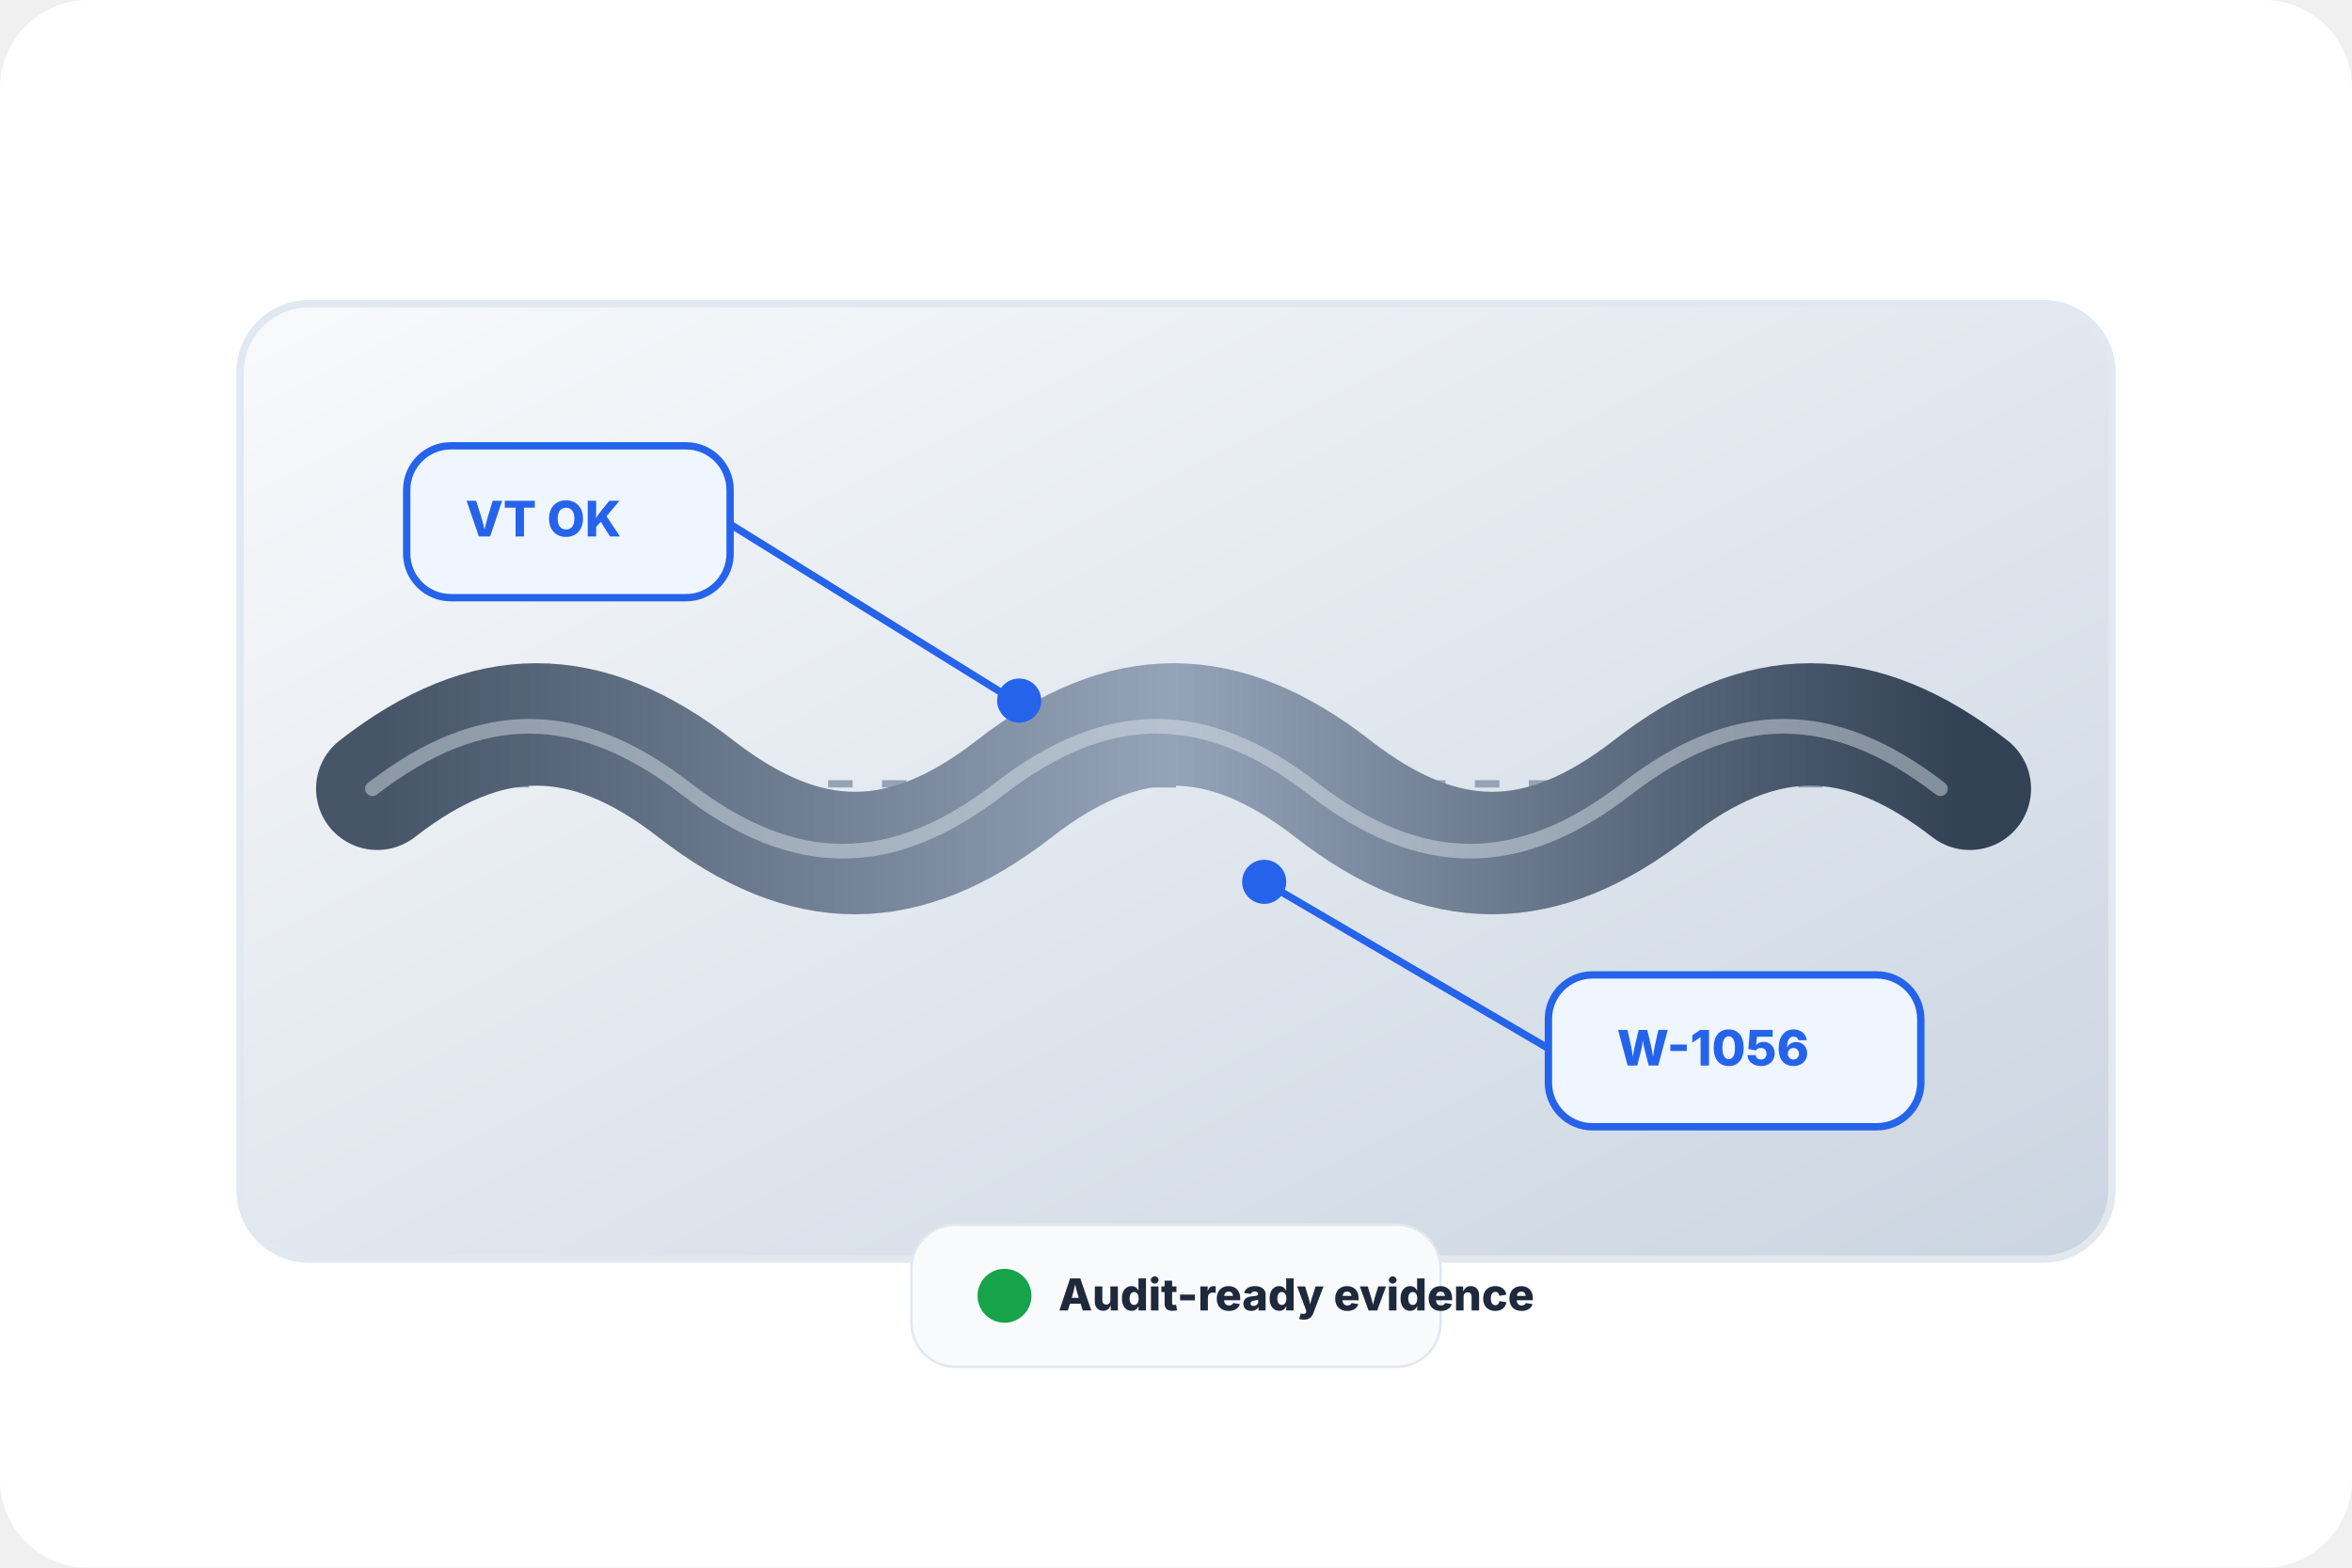
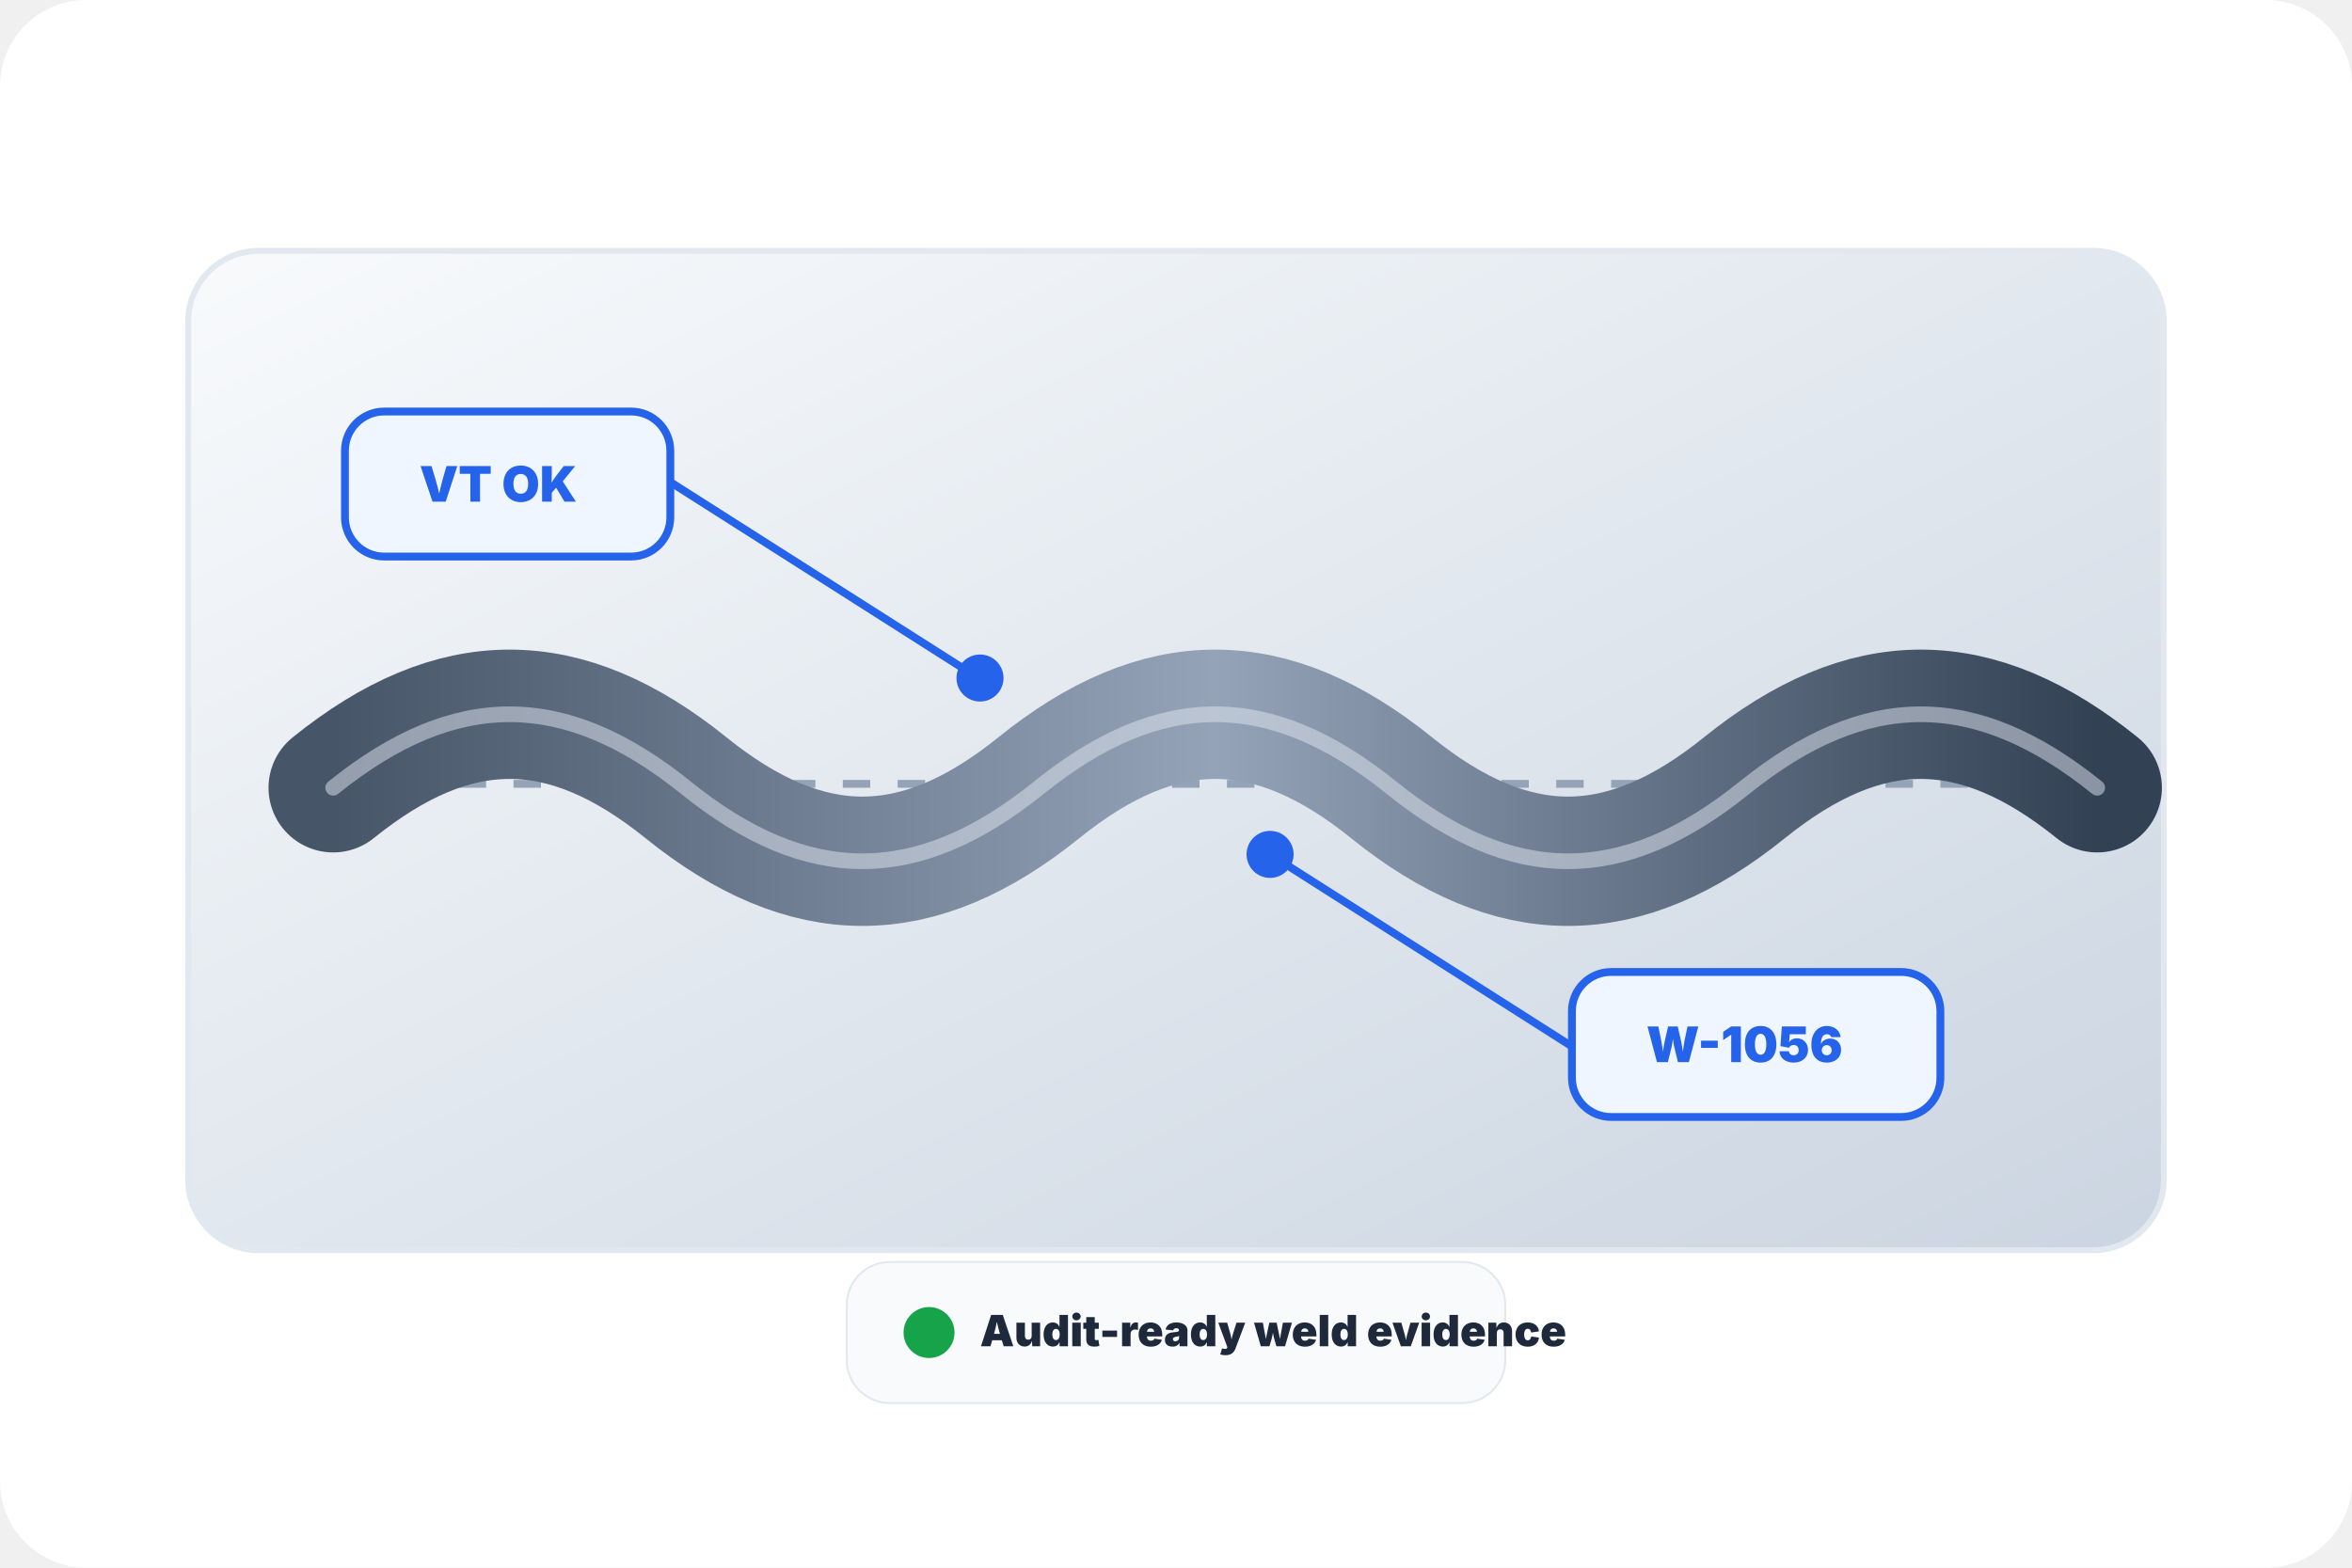
- <svg xmlns="http://www.w3.org/2000/svg" width="960" height="640" viewBox="0 0 960 640" role="img" aria-labelledby="title desc">
+ <svg xmlns="http://www.w3.org/2000/svg" width="1200" height="800" viewBox="0 0 1200 800" role="img" aria-labelledby="title desc">
  <defs>
    <linearGradient id="plate" x1="0" x2="1" y1="0" y2="1">
      <stop stop-color="#f8fafc" />
      <stop offset="1" stop-color="#cbd5e1" />
    </linearGradient>
    <linearGradient id="weld" x1="0" x2="1">
      <stop stop-color="#475569" />
      <stop offset=".5" stop-color="#94a3b8" />
      <stop offset="1" stop-color="#334155" />
    </linearGradient>
  </defs>
-   <rect width="960" height="640" rx="36" fill="#ffffff" />
-   <rect x="98" y="124" width="764" height="390" rx="28" fill="url(#plate)" stroke="#e2e8f0" stroke-width="3" />
-   <path d="M140 320h680" stroke="#94a3b8" stroke-width="3" stroke-dasharray="10 12" />
-   <path d="M154 322c45-35 85-35 130 0s85 35 130 0 85-35 130 0 85 35 130 0 85-35 130 0" fill="none" stroke="url(#weld)" stroke-width="50" stroke-linecap="round" />
-   <path d="M152 322c44-34 84-34 128 0s84 34 128 0 84-34 128 0 84 34 128 0 84-34 128 0" fill="none" stroke="#e2e8f0" stroke-width="6" stroke-linecap="round" opacity=".45" />
-   <g fill="#eff6ff" stroke="#2563eb" stroke-width="3">
-     <rect x="166" y="182" width="132" height="62" rx="18" />
-     <rect x="632" y="398" width="152" height="62" rx="18" />
+   <rect width="1200" height="800" rx="44" fill="#ffffff" />
+   <rect x="96" y="128" width="1008" height="510" rx="36" fill="url(#plate)" stroke="#e2e8f0" stroke-width="3" />
+   <path d="M150 400h900" stroke="#94a3b8" stroke-width="4" stroke-dasharray="14 14" />
+   <path d="M170 402c62-50 118-50 180 0s118 50 180 0 118-50 180 0 118 50 180 0 118-50 180 0" fill="none" stroke="url(#weld)" stroke-width="66" stroke-linecap="round" />
+   <path d="M170 402c62-50 118-50 180 0s118 50 180 0 118-50 180 0 118 50 180 0 118-50 180 0" fill="none" stroke="#e2e8f0" stroke-width="8" stroke-linecap="round" opacity=".5" />
+   <g fill="#eff6ff" stroke="#2563eb" stroke-width="4">
+     <rect x="176" y="210" width="166" height="74" rx="20" />
+     <rect x="802" y="496" width="188" height="74" rx="20" />
  </g>
-   <text x="190" y="219" font-family="Inter,Arial,sans-serif" font-size="20" font-weight="800" fill="#2563eb">VT OK</text>
-   <text x="660" y="435" font-family="Inter,Arial,sans-serif" font-size="20" font-weight="800" fill="#2563eb">W-1056</text>
-   <path d="M298 214l116 72M632 428l-116-68" stroke="#2563eb" stroke-width="3" />
-   <circle cx="416" cy="286" r="9" fill="#2563eb" />
-   <circle cx="516" cy="360" r="9" fill="#2563eb" />
-   <g transform="translate(372 500)">
-     <rect width="216" height="58" rx="18" fill="#f8fafc" stroke="#e2e8f0" />
-     <circle cx="38" cy="29" r="11" fill="#16a34a" />
-     <text x="60" y="35" font-family="Inter,Arial,sans-serif" font-size="18" font-weight="800" fill="#1e293b">Audit-ready evidence</text>
+   <text x="214" y="256" font-family="Inter,Arial,sans-serif" font-size="25" font-weight="900" fill="#2563eb">VT OK</text>
+   <text x="840" y="542" font-family="Inter,Arial,sans-serif" font-size="25" font-weight="900" fill="#2563eb">W-1056</text>
+   <path d="M342 246l154 98M802 534l-154-98" stroke="#2563eb" stroke-width="4" />
+   <circle cx="500" cy="346" r="12" fill="#2563eb" />
+   <circle cx="648" cy="436" r="12" fill="#2563eb" />
+   <g transform="translate(432 644)">
+     <rect width="336" height="72" rx="22" fill="#f8fafc" stroke="#e2e8f0" />
+     <circle cx="42" cy="36" r="13" fill="#16a34a" />
+     <text x="68" y="43" font-family="Inter,Arial,sans-serif" font-size="22" font-weight="900" fill="#1e293b">Audit-ready weld evidence</text>
  </g>
</svg>
